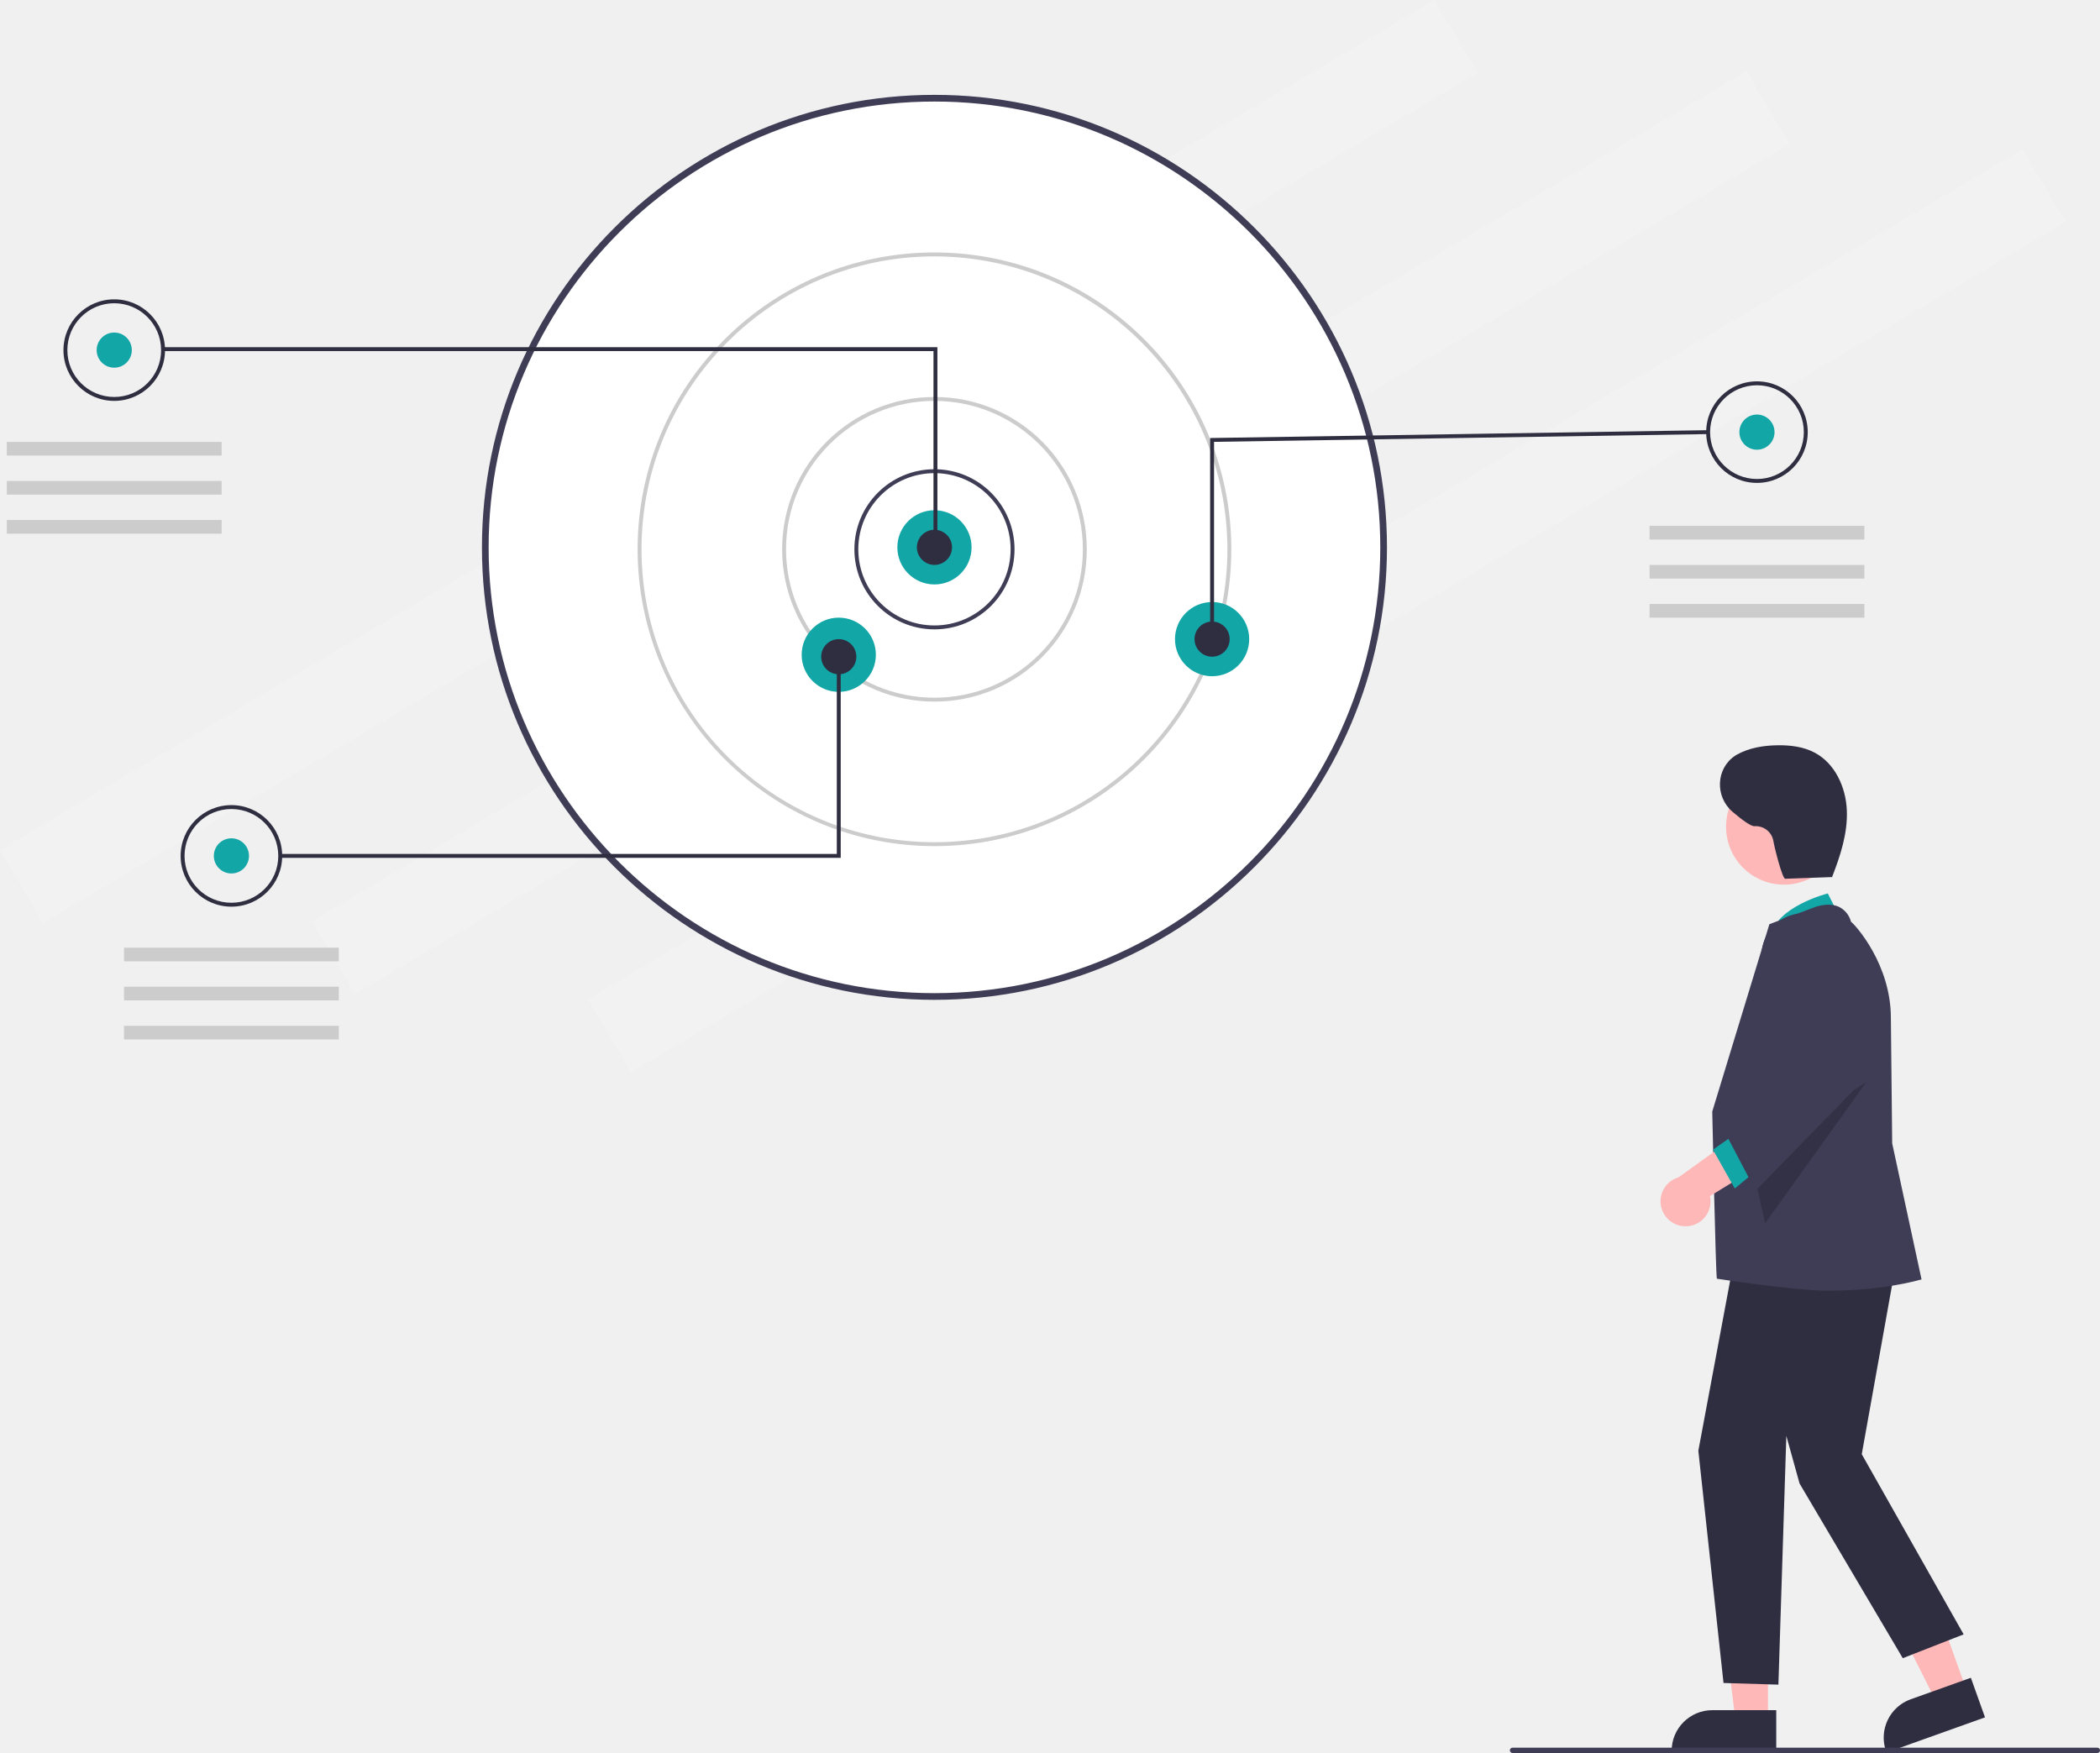
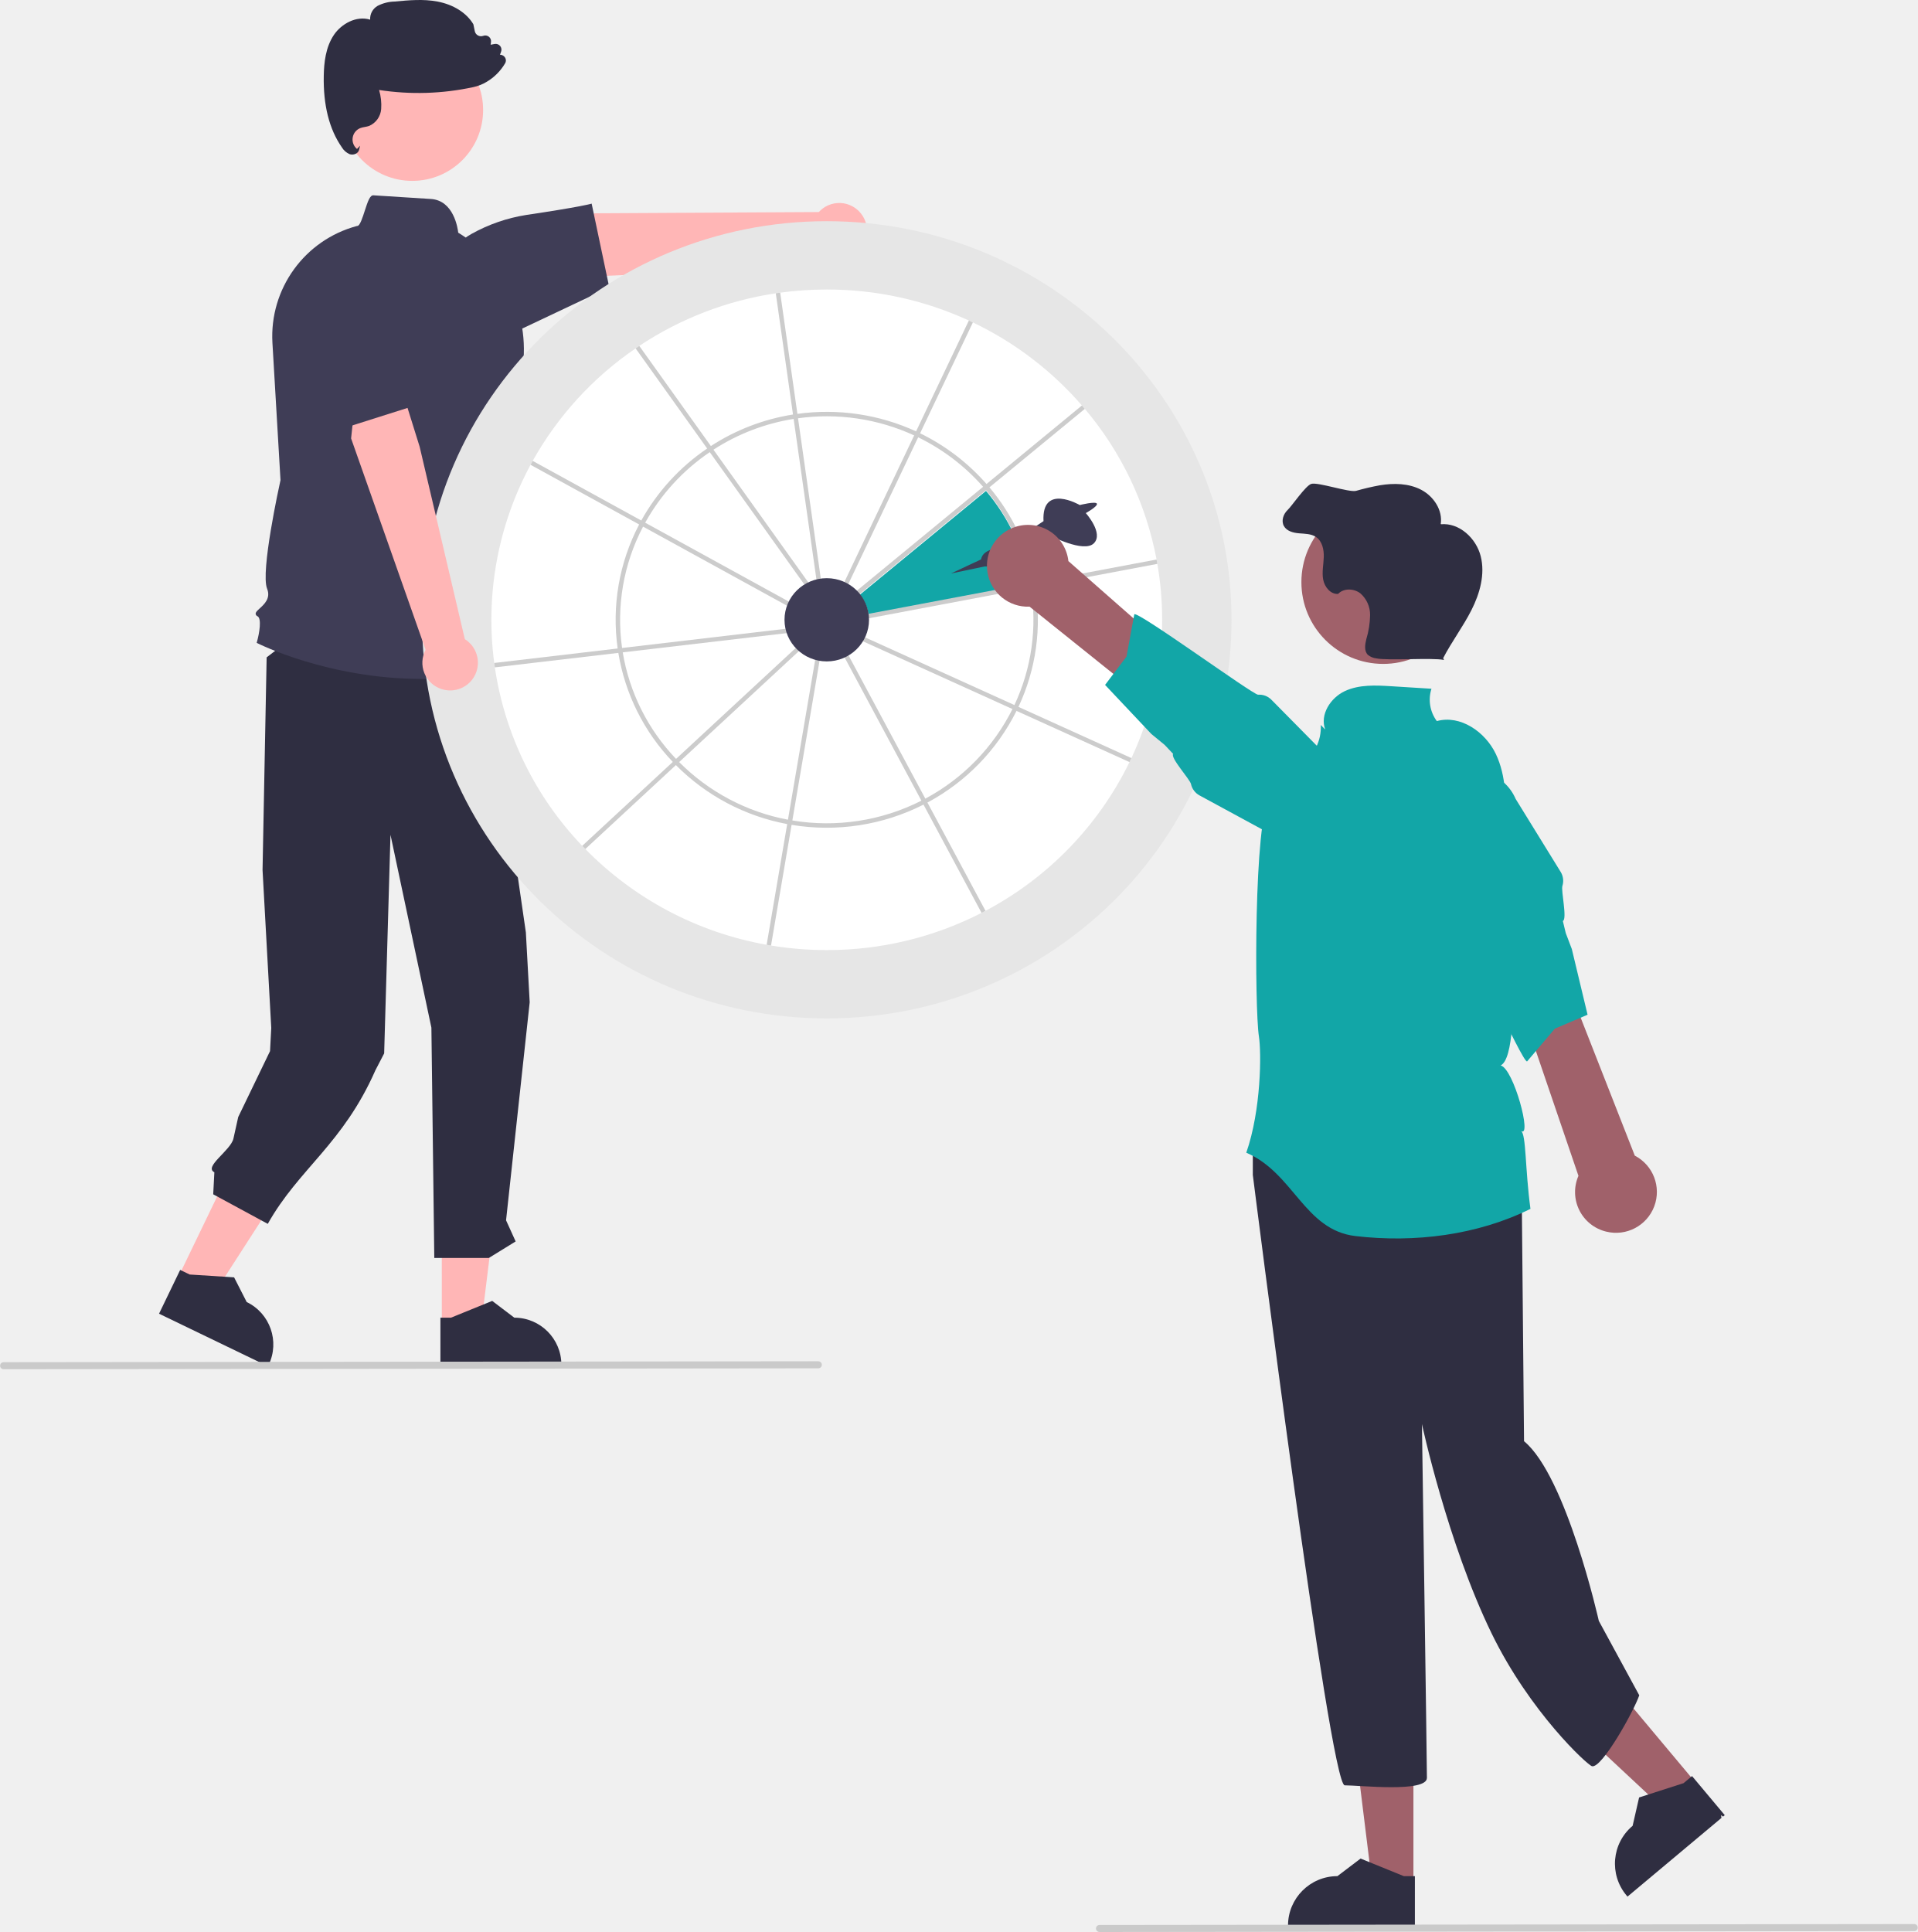
- <svg xmlns="http://www.w3.org/2000/svg" width="793.563" height="662.464" viewBox="0 0 793.563 662.464" role="img" artist="Katerina Limpitsouni" source="https://undraw.co/">
-   <rect x="167.355" y="277.158" width="630.166" height="31.983" transform="translate(-285.266 168.1218) rotate(-30.64932)" fill="#f2f2f2" />
-   <rect x="285.186" y="304.091" width="630.166" height="31.983" transform="translate(-282.5352 231.9526) rotate(-30.64932)" fill="#f2f2f2" />
-   <rect x="389.551" y="333.549" width="630.166" height="31.983" transform="translate(-282.9729 289.2711) rotate(-30.64932)" fill="#f2f2f2" />
-   <circle cx="353.12" cy="206.844" r="169.736" fill="#fff" />
-   <path d="M385.341,325.612c0-94.289,76.709-170.998,170.998-170.998s170.998,76.71,170.998,170.998S650.628,496.61,556.339,496.61,385.341,419.9,385.341,325.612Zm2.525,0c0,92.896,75.577,168.473,168.473,168.473s168.473-75.577,168.473-168.473S649.235,157.139,556.339,157.139,387.866,232.716,387.866,325.612Z" transform="translate(-203.2186 -118.7682)" fill="#3f3d56" />
-   <path d="M526.082,326.35v0A30.257,30.257,0,1,1,556.339,356.607,30.257,30.257,0,0,1,526.082,326.35Zm30.257-28.781a28.814,28.814,0,0,0-28.781,28.781v0a28.781,28.781,0,1,0,28.781-28.781Z" transform="translate(-203.2186 -118.7682)" fill="#3f3d56" style="isolation:isolate" />
-   <path d="M498.776,326.35v0a57.563,57.563,0,1,1,57.563,57.563A57.563,57.563,0,0,1,498.776,326.35Zm57.563-56.087a56.087,56.087,0,1,0,56.087,56.087,56.15,56.15,0,0,0-56.087-56.087Z" transform="translate(-203.2186 -118.7682)" fill="#ccc" style="isolation:isolate" />
-   <path d="M444.166,326.35A112.173,112.173,0,1,1,556.339,438.523,112.3,112.3,0,0,1,444.166,326.35ZM556.339,215.653A110.697,110.697,0,1,0,667.036,326.35,110.823,110.823,0,0,0,556.339,215.653Z" transform="translate(-203.2186 -118.7682)" fill="#ccc" style="isolation:isolate" />
-   <circle cx="353.12" cy="206.844" r="14.022" fill="#12a6a7" style="isolation:isolate" />
-   <circle cx="316.959" cy="247.433" r="14.022" fill="#12a6a7" style="isolation:isolate" />
-   <circle cx="458.035" cy="241.529" r="14.022" fill="#12a6a7" style="isolation:isolate" />
-   <circle cx="353.12" cy="206.844" r="6.642" fill="#2f2e41" />
-   <circle cx="458.035" cy="241.529" r="6.642" fill="#2f2e41" />
-   <circle cx="316.959" cy="248.171" r="6.642" fill="#2f2e41" />
-   <circle cx="43.168" cy="132.308" r="6.642" fill="#12a6a7" />
-   <polygon points="352.751 132.677 61.248 132.677 61.248 131.201 354.228 131.201 354.228 207.212 352.751 207.212 352.751 132.677" fill="#2f2e41" />
-   <path d="M227.199,251.076a19.188,19.188,0,1,1,19.188,19.188A19.188,19.188,0,0,1,227.199,251.076Zm19.188-17.712a17.712,17.712,0,1,0,17.712,17.712,17.732,17.732,0,0,0-17.712-17.712Z" transform="translate(-203.2186 -118.7682)" fill="#2f2e41" />
-   <circle cx="87.447" cy="323.445" r="6.642" fill="#12a6a7" />
-   <path d="M271.478,442.213h0a19.188,19.188,0,1,1,19.188,19.188A19.188,19.188,0,0,1,271.478,442.213Zm19.188-17.712a17.712,17.712,0,1,0,17.712,17.712,17.732,17.732,0,0,0-17.712-17.712Z" transform="translate(-203.2186 -118.7682)" fill="#2f2e41" />
-   <circle cx="663.932" cy="163.303" r="6.642" fill="#12a6a7" />
-   <path d="M847.963,282.071a19.188,19.188,0,1,1,19.188,19.188A19.188,19.188,0,0,1,847.963,282.071Zm19.188-17.712a17.732,17.732,0,0,0-17.712,17.712v0a17.712,17.712,0,1,0,17.712-17.712Z" transform="translate(-203.2186 -118.7682)" fill="#2f2e41" />
-   <polygon points="457.297 165.528 645.471 162.565 645.494 164.04 458.773 166.981 458.773 241.529 457.297 241.529 457.297 165.528" fill="#2f2e41" />
-   <polygon points="105.897 322.707 316.221 322.707 316.221 248.171 317.697 248.171 317.697 324.182 105.897 324.182 105.897 322.707" fill="#2f2e41" />
-   <rect x="2.579" y="166.993" width="81.178" height="5.166" fill="#ccc" />
-   <rect x="2.579" y="181.752" width="81.178" height="5.166" fill="#ccc" />
-   <rect x="2.579" y="196.512" width="81.178" height="5.166" fill="#ccc" />
-   <rect x="46.858" y="358.13" width="81.178" height="5.166" fill="#ccc" />
-   <rect x="46.858" y="372.889" width="81.178" height="5.166" fill="#ccc" />
-   <rect x="46.858" y="387.649" width="81.178" height="5.166" fill="#ccc" />
-   <rect x="623.343" y="198.726" width="81.178" height="5.166" fill="#ccc" />
-   <rect x="623.343" y="213.485" width="81.178" height="5.166" fill="#ccc" />
-   <rect x="623.343" y="228.245" width="81.178" height="5.166" fill="#ccc" />
-   <polygon points="743.166 638.861 731.622 642.987 710.214 600.421 727.253 594.332 743.166 638.861" fill="#ffb8b8" />
-   <path d="M916.104,781.071l-.168-.471a15.405,15.405,0,0,1,9.311-19.667l22.736-8.125,5.347,14.96Z" transform="translate(-203.2186 -118.7682)" fill="#2f2e41" />
-   <polygon points="668.095 650.28 655.835 650.279 650.003 602.991 668.097 602.992 668.095 650.28" fill="#ffb8b8" />
-   <path d="M874.44,780.932l-39.531-.001v-.5a15.386,15.386,0,0,1,15.387-15.386h.001l24.144.001Z" transform="translate(-203.2186 -118.7682)" fill="#2f2e41" />
-   <path d="M899.254,466.938l-5.332-10.535s-19.863,4.976-21.668,16.488Z" transform="translate(-203.2186 -118.7682)" fill="#12a6a7" />
-   <polygon points="718.035 468.635 703.535 549.548 742.035 617.635 719.035 626.635 680.035 560.635 675.035 542.635 672.035 636.635 651.292 636.005 641.781 548.232 657.035 466.635 718.035 468.635" fill="#2f2e41" />
-   <path d="M852,602c-.45-2.004-1.741-63.173-1.741-63.173s21.325-70.009,21.521-70.584l.076-.225,16.191-6.07c.227-.104,5.621-2.507,10.036-.504a8.651,8.651,0,0,1,4.601,5.654c1.836,1.368,15.07,16.192,15.07,36.3l.5,47.449,11.095,51.44-.49.104c-.303.064-13.827,4.139-35.128,4.139C881.894,606.531,852,602,852,602Z" transform="translate(-203.2186 -118.7682)" fill="#3f3d56" />
-   <circle cx="674.143" cy="312.435" r="21.883" fill="#ffb8b8" />
-   <polygon points="705.318 408.841 667.035 462.257 661.381 437.312 705.318 408.841" opacity="0.2" />
-   <path d="M840.59,582.177a9.391,9.391,0,0,0,8.799-11.398l28.446-17.449L862.128,545.981l-24.605,17.697a9.442,9.442,0,0,0,3.067,18.499Z" transform="translate(-203.2186 -118.7682)" fill="#ffb8b8" />
-   <polygon points="657.035 427.635 647.292 434.462 655.555 449.135 667.035 439.635 657.035 427.635" fill="#12a6a7" />
-   <path d="M855.153,546.834l22.917-26.563-8.78-36.639a16.031,16.031,0,0,1,29.705-11.336l.199.371,8.091,54.408-40.654,41.671Z" transform="translate(-203.2186 -118.7682)" fill="#3f3d56" />
-   <path d="M896.001,450.202l-18.163.652c-1.107.04-4.112-11.909-4.505-14.387a6.765,6.765,0,0,0-7.057-5.473c-1.36.128-4.788-2.412-8.326-5.419-6.717-5.71-6.367-16.435,1.011-21.26q.302-.198.594-.361c4.655-2.605,10.1-3.48,15.433-3.547,4.835-.06,9.807.548,14.067,2.837,7.637,4.103,11.701,13.069,12.058,21.73s-2.42,17.131-5.571,25.207" transform="translate(-203.2186 -118.7682)" fill="#2f2e41" />
-   <path d="M995.781,781.232h-221a1,1,0,0,1,0-2h221a1,1,0,0,1,0,2Z" transform="translate(-203.2186 -118.7682)" fill="#3f3d56" />
+ <svg xmlns="http://www.w3.org/2000/svg" width="649.053" height="653.881" viewBox="0 0 649.053 653.881" role="img" artist="Katerina Limpitsouni" source="https://undraw.co/">
+   <polygon points="60.29 432.317 72.279 438.104 100.308 394.612 82.612 386.071 60.29 432.317" fill="#ffb6b6" />
+   <path d="M328.839,567.615l36.869,17.797.225-.466a15.936,15.936,0,0,0-7.423-21.278l-.001-0-4.268-8.36-15.032-.956-3.218-1.554Z" transform="translate(-275.0098 -122.9948)" fill="#2f2e41" />
+   <polygon points="149.536 448.529 162.848 448.528 169.182 397.176 149.533 397.177 149.536 448.529" fill="#ffb6b6" />
+   <path d="M424.076,585.412l40.94-.002v-.518a15.936,15.936,0,0,0-15.935-15.935h-.001l-7.478-5.673-13.953,5.674-3.574 0Z" transform="translate(-275.0098 -122.9948)" fill="#2f2e41" />
+   <path d="M437.74,333.362l15.256,105.204,1.296,23.647-8.001,73.791,3.248,7.15-9.074,5.596H422.001l-.98-77.948-13.846-65.282-2.142,73.993L402.07,485.23c-11.041,25.051-25.915,33.254-36.43,51.979l-18.465-10.002.387-7.459c-3.709-1.878,5.569-7.367,6.461-11.428l1.615-7.271,10.771-22.312.411-7.857-2.948-53.441,1.387-71.965,24.22-18.521Z" transform="translate(-275.0098 -122.9948)" fill="#2f2e41" />
+   <circle cx="139.528" cy="37.231" r="23.989" fill="#ffb6b6" />
+   <path d="M417.838,352.777c-31.625.001-55.348-11.91-55.673-12.077l-.281-.144.086-.304c.849-2.973,1.653-7.961.198-8.689a.997.997,0,0,1-.62-.732c-.083-.598.515-1.144,1.343-1.9,1.608-1.468,3.81-3.479,2.518-6.708-2.277-5.692,4.125-34.858,4.539-36.728l-2.734-46.492A38.674,38.674,0,0,1,395.813,199.48l.061-.016.063.004c.889.05,1.831-2.97,2.545-5.179,1.055-3.266,1.751-5.273,2.94-5.188,9.199.593,15.329.981,19.413,1.235,7.745.481,9.102,9.901,9.268,11.405a46.338,46.338,0,0,1,21.005,50.14l-3.86,16.598-3.411,7.975,1.124,15.734c5.291,4.399,3.775,13.4,3.473,14.92,5.041,5.215,1.946,11.353,1.195,12.653a12.291,12.291,0,0,1,2.217,11.46l4.643,15.09-.35.122A115.902,115.902,0,0,1,417.838,352.777Z" transform="translate(-275.0098 -122.9948)" fill="#3f3d56" />
+   <path d="M566.458,195.316a9.339,9.339,0,0,0-14.31-.553l-75.853.413-21.551,10.412L451.948,217.52l34.824-1.456,66.47-7.592a9.39,9.39,0,0,0,13.217-13.157Z" transform="translate(-275.0098 -122.9948)" fill="#ffb6b6" />
+   <path d="M481.225,220.263l-29.526,13.967-27.374-11.459-.027-.221a20.397,20.397,0,0,1,10.352-20.421,55.851,55.851,0,0,1,18.398-6.37c18.107-2.693,21.779-3.728,21.814-3.738l.398-.115Z" transform="translate(-275.0098 -122.9948)" fill="#3f3d56" />
+   <path d="M394.197,175.304a2.701,2.701,0,0,1-.871-.14,5.71,5.71,0,0,1-2.633-2.34c-4.252-6.115-6.305-14.268-6.101-24.233.086-4.216.563-9.606,3.515-13.902,2.483-3.613,7.505-6.48,12.185-5.041a5.059,5.059,0,0,1,2.524-4.671,13.258,13.258,0,0,1,5.789-1.462c4.754-.446,9.668-.906,14.481.006,5.397,1.024,9.81,3.805,12.107,7.632l.047.12.467,2.268a2.153,2.153,0,0,0,2.867,1.582,1.954,1.954,0,0,1,2.622,2.109l-.13.902,1.358-.254a1.955,1.955,0,0,1,2.192,2.598l-.384,1.037a2.056,2.056,0,0,1,1.495.658,1.89,1.89,0,0,1,.256,2.227,17.706,17.706,0,0,1-6.254,6.293,14.782,14.782,0,0,1-4.571,1.798,87.786,87.786,0,0,1-31.847.958,17.955,17.955,0,0,1,.712,6.446,6.776,6.776,0,0,1-4.067,5.715,9.82,9.82,0,0,1-1.486.358,8.713,8.713,0,0,0-1.419.345,4.152,4.152,0,0,0-1.216,7.097l1.051-1.095L396.546,173.706a1.998,1.998,0,0,1-1.019,1.269A2.8,2.8,0,0,1,394.197,175.304Z" transform="translate(-275.0098 -122.9948)" fill="#2f2e41" />
+   <ellipse cx="279.829" cy="209.768" rx="137" ry="134.908" fill="#e6e6e6" />
+   <path d="M668.354,332.763a109.945,109.945,0,0,1-10.403,46.806c-.211.452-.429.903-.647,1.355A113.024,113.024,0,0,1,608.563,431.26c-.444.233-.888.467-1.332.693A114.39,114.39,0,0,1,554.839,444.546a116.199,116.199,0,0,1-18.864-1.536c-.497-.083-.994-.166-1.483-.256A113.817,113.817,0,0,1,473.121,410.341c-.346-.354-.693-.715-1.046-1.076a110.765,110.765,0,0,1-29.583-60.4c-.068-.497-.143-.994-.203-1.49A110.602,110.602,0,0,1,454.581,280.304c.233-.444.482-.888.723-1.325a112.917,112.917,0,0,1,34.837-38.074c.414-.286.828-.565,1.242-.843a113.942,113.942,0,0,1,46.204-17.802c.497-.068.994-.143,1.49-.211A115.812,115.812,0,0,1,554.839,220.98a114.524,114.524,0,0,1,48.093,10.501c.459.211.911.422,1.362.64a113.57,113.57,0,0,1,36.907,28.108c.331.376.662.76.979,1.144a110.488,110.488,0,0,1,24.284,50.984v.007c.098.489.181.979.263,1.475A110.447,110.447,0,0,1,668.354,332.763Z" transform="translate(-275.0098 -122.9948)" fill="#fff" />
+   <path d="M566.047,324.266a13.896,13.896,0,0,1,2.936,6.719l54.693-10.316a68.118,68.118,0,0,0-14.942-31.525Z" transform="translate(-275.0098 -122.9948)" fill="#12a6a7" />
+   <path d="M625.394,321.63c-.068-.497-.158-.986-.248-1.475v-.008a69.653,69.653,0,0,0-15.251-32.21c-.324-.384-.655-.768-.986-1.137A71.765,71.765,0,0,0,586.432,269.638h-.007c-.452-.218-.896-.437-1.355-.647a72.434,72.434,0,0,0-40.167-5.924c-.497.06-.994.135-1.49.218a71.539,71.539,0,0,0-27.799,10.674c-.422.271-.843.549-1.257.836a71.193,71.193,0,0,0-22.296,24.374q-.361.655-.723,1.332a69.34,69.34,0,0,0-7.272,41.973q.09.757.226,1.49a69.655,69.655,0,0,0,18.435,36.9c.339.361.685.723,1.046,1.076a71.651,71.651,0,0,0,37.675,19.963c.497.098.994.181,1.49.263a72.513,72.513,0,0,0,44.645-6.85c.444-.226.881-.459,1.325-.7h.008a71.247,71.247,0,0,0,30.148-31.021q.339-.677.655-1.355a69.256,69.256,0,0,0,5.676-40.611Zm-7.046,39.986q-.316.689-.655,1.355A69.819,69.819,0,0,1,588.201,393.291c-.444.233-.888.467-1.332.693a70.836,70.836,0,0,1-43.674,6.692c-.497-.075-1.001-.158-1.49-.256a70.128,70.128,0,0,1-36.824-19.504c-.361-.354-.708-.715-1.054-1.076a68.28,68.28,0,0,1-18.043-36.057c-.083-.489-.158-.986-.226-1.483a67.911,67.911,0,0,1,7.106-41.07c.226-.444.467-.888.715-1.332a69.728,69.728,0,0,1,21.86-23.877c.414-.286.828-.565,1.25-.828a70.085,70.085,0,0,1,27.137-10.418c.489-.083.986-.158,1.49-.218a70.853,70.853,0,0,1,39.308,5.804c.459.203.911.422,1.355.64a70.148,70.148,0,0,1,21.973,16.756c.331.376.662.76.979,1.144a68.118,68.118,0,0,1,14.942,31.525c.09.489.173.979.248,1.483a67.843,67.843,0,0,1-5.57,39.707Z" transform="translate(-275.0098 -122.9948)" fill="#ccc" />
+   <path d="M549.608,321.532l-1.227.873L515.237,276.021l-.881-1.227L490.141,240.905c.414-.286.828-.565,1.242-.843l24.231,33.896.873,1.234Z" transform="translate(-275.0098 -122.9948)" fill="#ccc" />
+   <path d="M543.684,327.531l-.73,1.325-50.291-27.626-1.325-.73L454.581,280.304c.233-.444.482-.888.723-1.325l36.757,20.189,1.317.73Z" transform="translate(-275.0098 -122.9948)" fill="#ccc" />
+   <path d="M543.044,337.069l-57.261,6.715-1.49.181-41.8,4.9c-.068-.497-.143-.994-.203-1.49l41.777-4.9,1.49-.173,57.314-6.722Z" transform="translate(-275.0098 -122.9948)" fill="#ccc" />
+   <path d="M546.74,342.127,504.879,380.916l-1.107,1.024L473.121,410.341c-.346-.354-.693-.715-1.046-1.076l30.652-28.401,1.099-1.024,41.89-38.819Z" transform="translate(-275.0098 -122.9948)" fill="#ccc" />
+   <path d="M604.295,232.121,586.432,269.638h-.007l-.647,1.362L561.358,322.292l-1.355-.647,24.419-51.285.647-1.37,17.863-37.509C603.391,231.692,603.843,231.902,604.295,232.121Z" transform="translate(-275.0098 -122.9948)" fill="#ccc" />
+   <path d="M642.181,261.372l-32.285,26.564-1.167.963-44.134,36.313-.956-1.159,44.111-36.297,1.159-.956,32.293-26.572C641.533,260.605,641.864,260.989,642.181,261.372Z" transform="translate(-275.0098 -122.9948)" fill="#ccc" />
+   <path d="M666.728,313.839l-41.333,7.791-1.475.279-56.561,10.666-.279-1.475,56.592-10.674,1.475-.271v-.008l41.318-7.783C666.562,312.853,666.645,313.342,666.728,313.839Z" transform="translate(-275.0098 -122.9948)" fill="#ccc" />
+   <path d="M657.951,379.569c-.211.452-.429.903-.647,1.355l-38.24-17.328-1.37-.625-51.646-23.403.625-1.37,51.676,23.418,1.37.625Z" transform="translate(-275.0098 -122.9948)" fill="#ccc" />
+   <path d="M608.563,431.26c-.444.233-.888.467-1.332.693l-19.647-36.636-.715-1.332-26.85-50.073,1.325-.708,26.858,50.088.708,1.325h.008Z" transform="translate(-275.0098 -122.9948)" fill="#ccc" />
+   <path d="M552.656,345.123l-9.462,55.553-.256,1.49-6.963,40.844c-.497-.083-.994-.166-1.483-.256l6.955-40.852.256-1.483,9.462-55.553Z" transform="translate(-275.0098 -122.9948)" fill="#ccc" />
+   <path d="M553.085,320.674l-1.49.211-7.972-56.11-.211-1.49-5.826-41.025c.497-.068.994-.143,1.49-.211l5.826,41.017.211,1.49Z" transform="translate(-275.0098 -122.9948)" fill="#ccc" />
+   <ellipse cx="279.829" cy="209.768" rx="14.302" ry="14.084" fill="#3f3d56" />
+   <polygon points="574.04 603.485 563.335 612.448 523.665 575.422 539.465 562.192 574.04 603.485" fill="#a0616a" />
+   <path d="M858.778,737.331l-32.92,27.565-.349-.416a16.713,16.713,0,0,1,2.083-23.542l.001-.001,2.193-9.597,15.04-4.832,2.874-2.406Z" transform="translate(-275.0098 -122.9948)" fill="#2f2e41" />
+   <polygon points="478.393 637.666 464.432 637.665 457.789 583.809 478.397 583.81 478.393 637.666" fill="#a0616a" />
+   <path d="M753.895,775.226l-42.937-.002v-.543A16.713,16.713,0,0,1,727.671,757.97h.001l7.843-5.95,14.633,5.951,3.748 0Z" transform="translate(-275.0098 -122.9948)" fill="#2f2e41" />
+   <path d="M788.326,502.938c3.373,4.216,1.686,18.551,1.686,18.551l.827,89.274c14.335,11.805,25.313,60.818,25.313,60.818L829.839,696.763c-1.686,5.059-12.627,24.843-16,24-1.565-.391-21.045-18.357-34-45-14.965-30.777-23.556-70.796-23.556-70.796s1.686,114.677,1.686,119.736-22.767,2.53-27.826,2.53-31.101-206.587-31.101-206.587v-11.805l4.216-5.902S784.953,498.722,788.326,502.938Z" transform="translate(-275.0098 -122.9948)" fill="#2f2e41" />
+   <path d="M607.065,312.328l-10.225,4.772,11.396-2.386s8.374.341,8.374-3.068l13.634-7.499s11.589,6.135,14.997,2.727-2.727-10.225-2.727-10.225,4.107-2.265,3.758-3.178-5.803.451-5.803.451-12.952-7.499-12.27,5.454l-13.634,9.039S607.746,308.238,607.065,312.328Z" transform="translate(-275.0098 -122.9948)" fill="#3f3d56" />
+   <path d="M793.011,532.131c-17.895,8.878-39.188,11.564-59.245,9.206-17.291-2.036-20.886-21.355-36.935-28.209,5.072-14.571,5.133-33.915,4.276-39.343-1.466-9.269-1.738-73.875,3.632-80.603,7.044-8.827,17.797-13.542,17.308-24.824l1.507,1.547c-1.903-5.008,1.783-10.741,6.636-13.007s10.46-1.978,15.808-1.645q6.754.423,13.507.845a12.142,12.142,0,0,0,1.817,10.948c7.981-2.202,16.4,3.651,19.965,11.115,3.565,7.47,3.479,16.089,3.318,24.364-.184,9.574,6.912,76.812-1.673,81.067,4.428,1.116,10.686,24.729,6.908,22.17C791.587,506.988,791.165,518.422,793.011,532.131Z" transform="translate(-275.0098 -122.9948)" fill="#12a6a7" />
+   <path d="M619.069,301.2a13.757,13.757,0,0,1,17.554,11.697L712.549,379.655,698.839,388.763l-75.359-60.449a13.831,13.831,0,0,1-4.411-27.113Z" transform="translate(-275.0098 -122.9948)" fill="#a0616a" />
+   <path d="M700.833,358.119c-1.662.095-40.901-28.536-41.905-27.208l-2.637,14.301h0l-7.253,9.591h0l15.679,16.621,4.48,3.674,2.88,3.045c-1.007,1.348,5.68,8.568,6.042,10.216a5.763,5.763,0,0,0,2.865,3.832l25.514,13.843a16.002,16.002,0,0,0,19.148-25.644L721.883,376.587l-5.764-5.842-10.788-10.925A5.733,5.733,0,0,0,700.833,358.119Z" transform="translate(-275.0098 -122.9948)" fill="#12a6a7" />
+   <circle cx="468.152" cy="197.02" r="27.677" fill="#a0616a" />
+   <path d="M776.178,311.25c-1.539-6.107-7.28-11.436-13.548-10.818.774-4.705-2.358-9.443-6.579-11.661s-9.264-2.312-13.97-1.54a83.115,83.115,0,0,0-8.109,1.894c-2.265.61-12.883-3.026-15.133-2.362-1.924.568-6.553,7.46-8.014,8.835-1.46,1.375-2.234,3.689-1.258,5.441.963,1.73,3.167,2.294,5.141,2.456,1.974.162,4.094.134,5.733,1.246,2.106,1.43,2.702,4.281,2.616,6.825-.086,2.544-.669,5.109-.194,7.61.475,2.5,2.498,4.998,5.038,4.826,1.901-2.004,5.374-1.876,7.555-.18a9.608,9.608,0,0,1,3.283,7.321,29.771,29.771,0,0,1-1.277,8.16c-.457,1.828-.801,4.043.552,5.354a5.483,5.483,0,0,0,2.77,1.156c3.996.849,18.992-.302,22.988.546l-.309-.61c2.895-5.594,6.736-10.659,9.581-16.278S777.717,317.357,776.178,311.25Z" transform="translate(-275.0098 -122.9948)" fill="#2f2e41" />
+   <path d="M818.662,539.835a13.757,13.757,0,0,1-9.404-18.882l-32.631-95.69,16.424-1.077,35.278,89.936a13.831,13.831,0,0,1-9.668,25.712Z" transform="translate(-275.0098 -122.9948)" fill="#a0616a" />
+   <path d="M769.07,437.772c1.489.744,21.274,45.107,22.806,44.455l9.405-11.092h0l11.064-4.709h0l-5.327-22.22-2.057-5.417-.982-4.075c1.544-.667-.662-10.259-.156-11.868a5.763,5.763,0,0,0-.578-4.75L788.004,393.392a16.002,16.002,0,0,0-29.371,12.713l1.37,5.175,2.092,7.936,3.92,14.845A5.733,5.733,0,0,0,769.07,437.772Z" transform="translate(-275.0098 -122.9948)" fill="#12a6a7" />
+   <path d="M895.33,759.391l-7.71-12.39-1.54,7.08c-.27,1.24-.54,2.5-.79,3.75-2.19-1.87-4.52-3.6-6.8-5.26q-10.5-7.62-20.99-15.26l2.19,12.7c1.35,7.82,2.76,15.8,6.1,22.95.37.81.77,1.61,1.2,2.39h32.54a10.488,10.488,0,0,0,.54-2.24.774.774,0,0,0,.01-.15C900.591,768.111,897.91,763.541,895.33,759.391Z" transform="translate(-275.0098 -122.9948)" fill="#f0f0f0" />
+   <path d="M922.872,776.569l-275.75.307a1.191,1.191,0,0,1,0-2.381l275.75-.307a1.191,1.191,0,1,1,0,2.381Z" transform="translate(-275.0098 -122.9948)" fill="#cacaca" />
+   <path d="M524.409,568.919l-7.71-12.39-1.54,7.08c-.27,1.24-.54,2.5-.79,3.75-2.19-1.87-4.52-3.6-6.8-5.26q-10.5-7.62-20.99-15.26l2.19,12.7c1.35,7.82,2.76,15.8,6.1,22.95.37.81.77,1.61,1.2,2.39h32.54a10.488,10.488,0,0,0,.54-2.24.774.774,0,0,0,.01-.15C529.669,577.639,526.989,573.069,524.409,568.919Z" transform="translate(-275.0098 -122.9948)" fill="#f0f0f0" />
+   <path d="M551.95,586.096l-275.75.307a1.191,1.191,0,0,1,0-2.381l275.75-.307a1.191,1.191,0,1,1,0,2.381Z" transform="translate(-275.0098 -122.9948)" fill="#cacaca" />
+   <path d="M424.415,356.198a9.339,9.339,0,0,1-5.351-13.283l-25.218-71.54,2.525-23.801,10.289-6.66,10.386,33.271,15.293,65.131a9.39,9.39,0,0,1-7.923,16.882Z" transform="translate(-275.0098 -122.9948)" fill="#ffb6b6" />
+   <polygon points="105.247 99.545 129.098 90.313 142.946 136.474 110.982 146.603 105.247 99.545" fill="#3f3d56" />
</svg>
